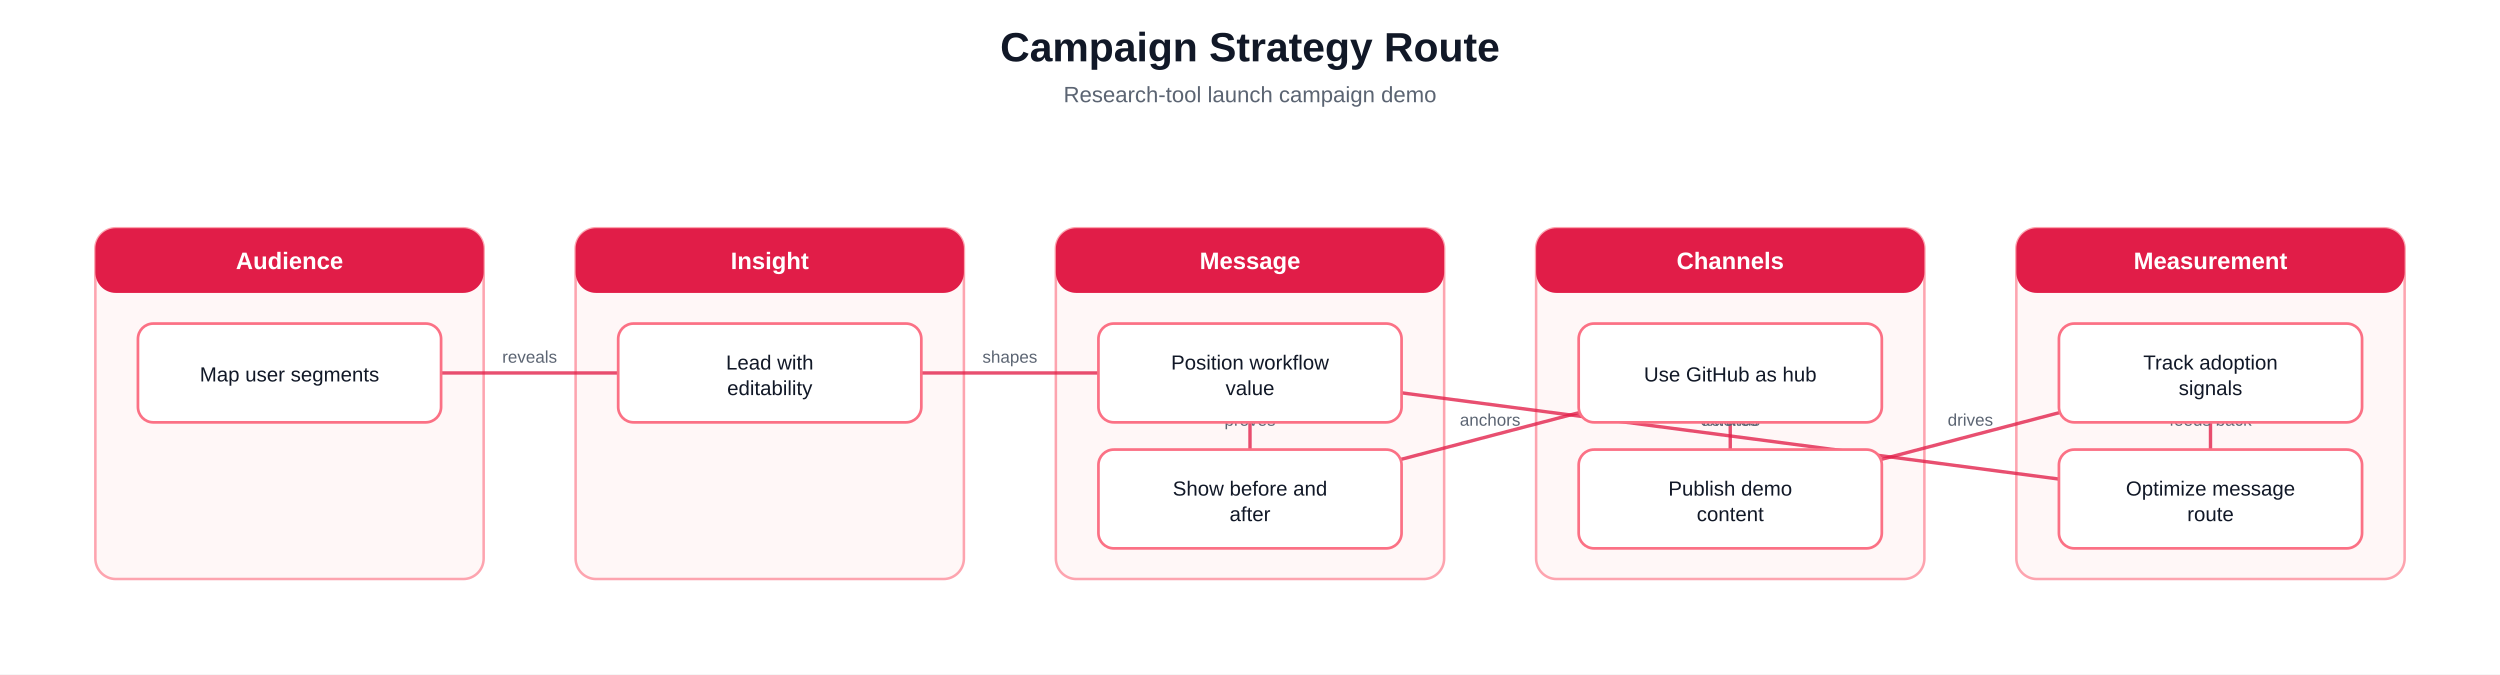
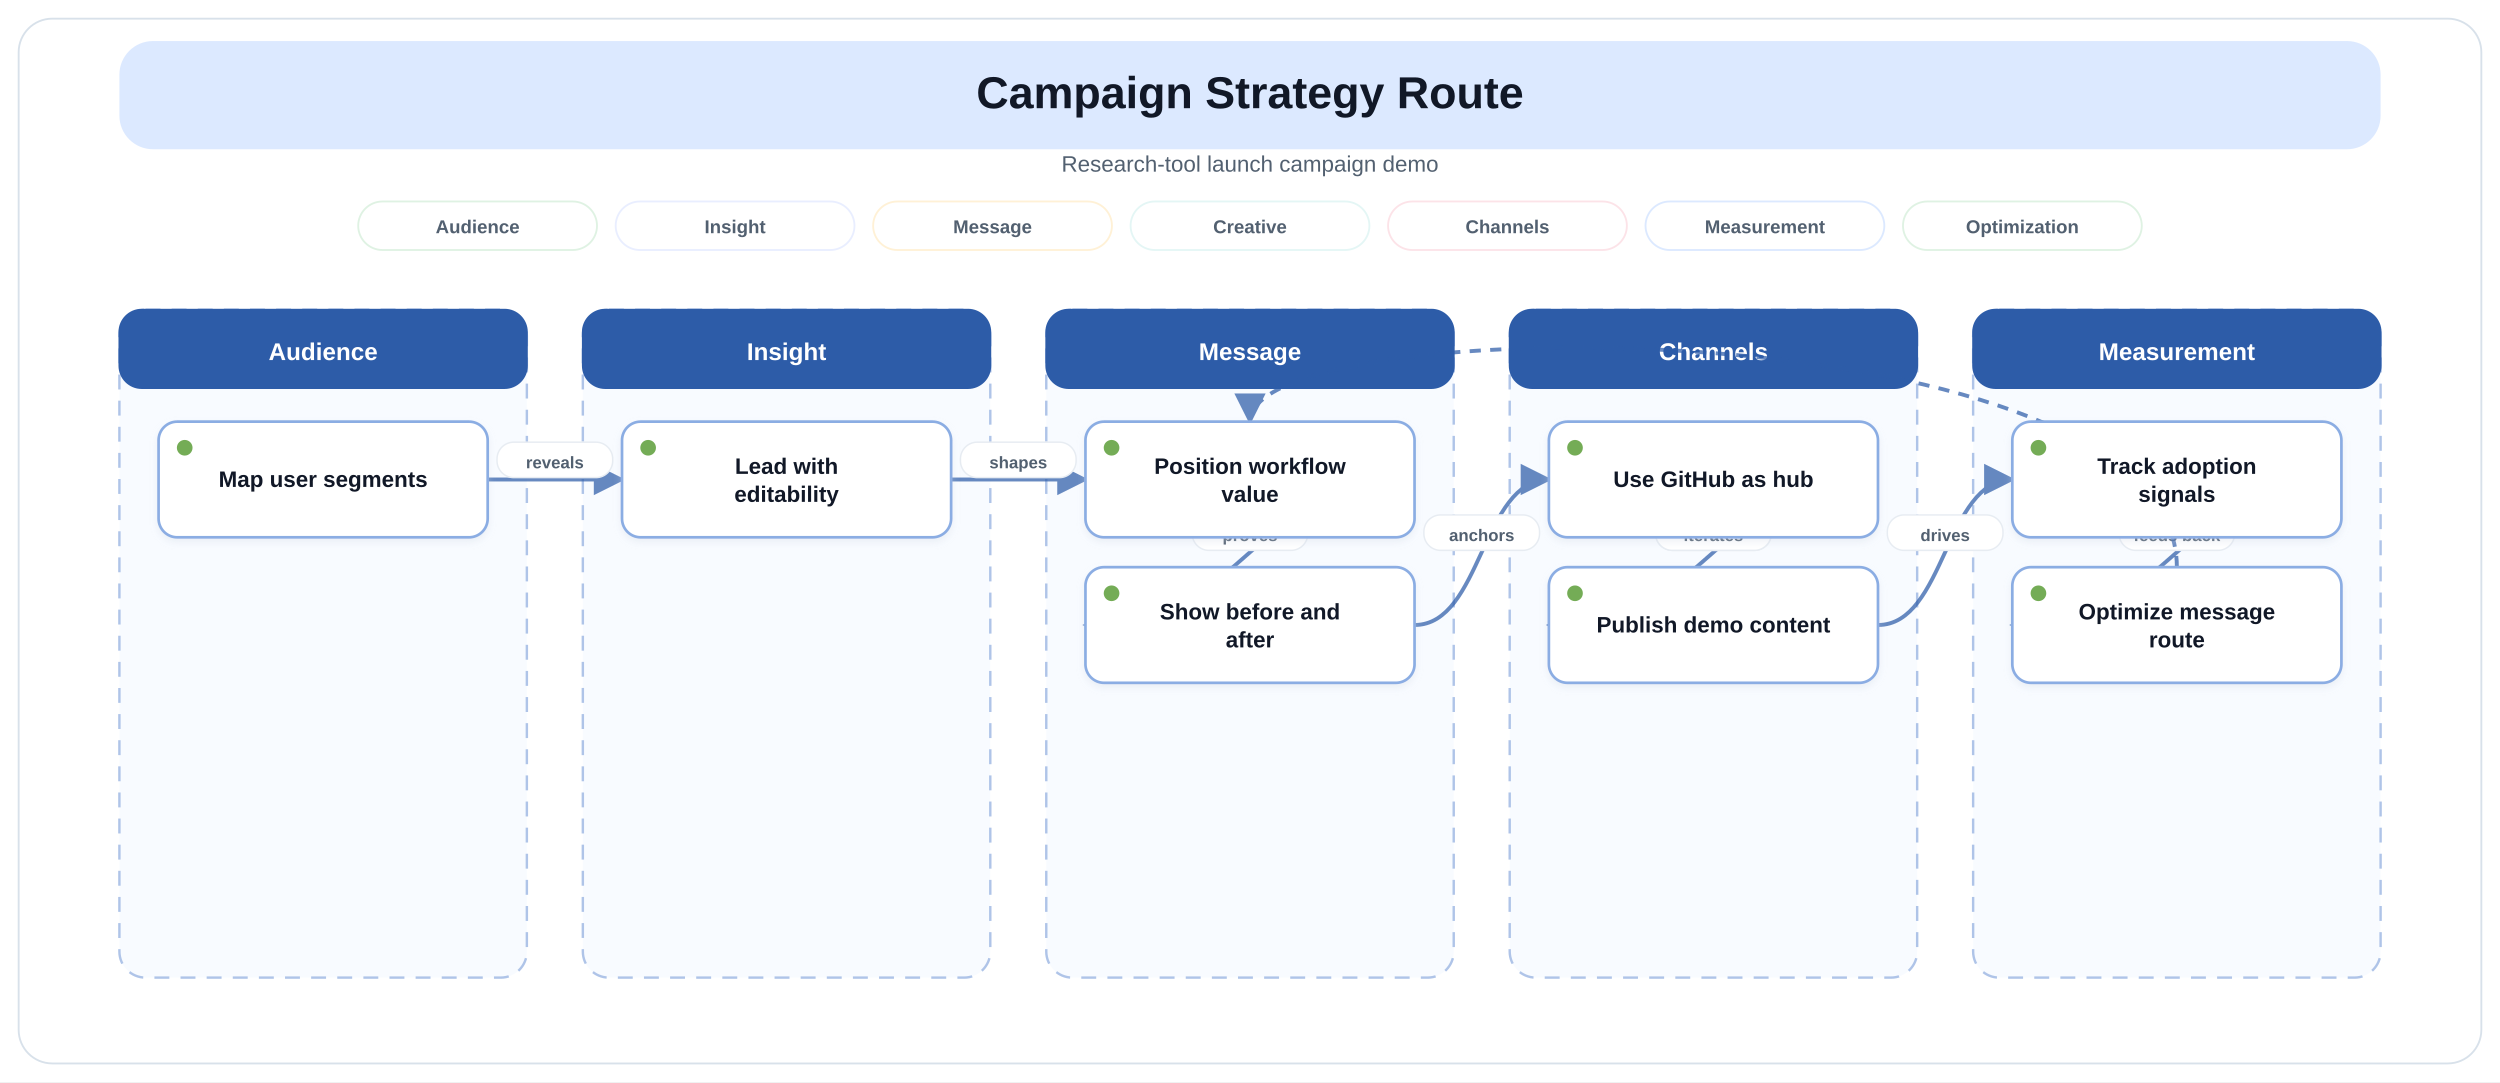
- <svg xmlns="http://www.w3.org/2000/svg" width="1468" height="396" viewBox="0 0 1468 396">
+ <svg xmlns="http://www.w3.org/2000/svg" width="1340" height="580" viewBox="0 0 1340 580">
  <defs>
    <marker id="arrow" viewBox="0 0 10 10" refX="9" refY="5" markerWidth="8" markerHeight="8" orient="auto-start-reverse">
-       <path d="M 0 0 L 10 5 L 0 10 z" fill="#E11D48" />
+       <path d="M 0 0 L 10 5 L 0 10 z" fill="#2D5CA8" />
    </marker>
+     <filter id="softShadow" x="-20%" y="-20%" width="140%" height="140%">
+       <feDropShadow dx="0" dy="2" stdDeviation="2" flood-color="#CBD5E1" flood-opacity="0.32" />
+     </filter>
  </defs>
  <rect width="100%" height="100%" fill="#FFFFFF" />
-   <text x="734.0" y="36" text-anchor="middle" font-size="24" font-family="Arial, Helvetica, sans-serif" font-weight="700" fill="#111827">Campaign Strategy Route</text>
-   <text x="734.0" y="60" text-anchor="middle" font-size="13" font-family="Arial, Helvetica, sans-serif" fill="#5B6472">Research-tool launch campaign demo</text>
-   <rect x="56.0" y="134.0" width="228.0" height="206.0" rx="12" fill="#FFF7F7" stroke="#FDA4AF" stroke-width="1.5" />
-   <rect x="56.0" y="134.0" width="228.0" height="38" rx="12" fill="#E11D48" />
-   <text x="170.0" y="158.0" text-anchor="middle" font-size="14" font-family="Arial, Helvetica, sans-serif" font-weight="700" fill="#FFFFFF">Audience</text>
-   <rect x="338.0" y="134.0" width="228.0" height="206.0" rx="12" fill="#FFF7F7" stroke="#FDA4AF" stroke-width="1.5" />
-   <rect x="338.0" y="134.0" width="228.0" height="38" rx="12" fill="#E11D48" />
-   <text x="452.0" y="158.0" text-anchor="middle" font-size="14" font-family="Arial, Helvetica, sans-serif" font-weight="700" fill="#FFFFFF">Insight</text>
-   <rect x="620.0" y="134.0" width="228.0" height="206.0" rx="12" fill="#FFF7F7" stroke="#FDA4AF" stroke-width="1.5" />
-   <rect x="620.0" y="134.0" width="228.0" height="38" rx="12" fill="#E11D48" />
-   <text x="734.0" y="158.0" text-anchor="middle" font-size="14" font-family="Arial, Helvetica, sans-serif" font-weight="700" fill="#FFFFFF">Message</text>
-   <rect x="902.0" y="134.0" width="228.0" height="206.0" rx="12" fill="#FFF7F7" stroke="#FDA4AF" stroke-width="1.5" />
-   <rect x="902.0" y="134.0" width="228.0" height="38" rx="12" fill="#E11D48" />
-   <text x="1016.0" y="158.0" text-anchor="middle" font-size="14" font-family="Arial, Helvetica, sans-serif" font-weight="700" fill="#FFFFFF">Channels</text>
-   <rect x="1184.0" y="134.0" width="228.0" height="206.0" rx="12" fill="#FFF7F7" stroke="#FDA4AF" stroke-width="1.5" />
-   <rect x="1184.0" y="134.0" width="228.0" height="38" rx="12" fill="#E11D48" />
-   <text x="1298.0" y="158.0" text-anchor="middle" font-size="14" font-family="Arial, Helvetica, sans-serif" font-weight="700" fill="#FFFFFF">Measurement</text>
-   <line x1="170.0" y1="219.0" x2="452.0" y2="219.0" stroke="#E11D48" stroke-width="2" marker-end="url(#arrow)" opacity="0.78" />
-   <text x="311.0" y="213.0" text-anchor="middle" font-size="10" font-family="Arial, Helvetica, sans-serif" fill="#5B6472">reveals</text>
-   <line x1="452.0" y1="219.0" x2="734.0" y2="219.0" stroke="#E11D48" stroke-width="2" marker-end="url(#arrow)" opacity="0.78" />
-   <text x="593.0" y="213.0" text-anchor="middle" font-size="10" font-family="Arial, Helvetica, sans-serif" fill="#5B6472">shapes</text>
-   <line x1="734.0" y1="219.0" x2="734.0" y2="293.0" stroke="#E11D48" stroke-width="2" marker-end="url(#arrow)" opacity="0.78" />
-   <text x="734.0" y="250.0" text-anchor="middle" font-size="10" font-family="Arial, Helvetica, sans-serif" fill="#5B6472">proves</text>
-   <line x1="734.0" y1="293.0" x2="1016.0" y2="219.0" stroke="#E11D48" stroke-width="2" marker-end="url(#arrow)" opacity="0.78" />
-   <text x="875.0" y="250.0" text-anchor="middle" font-size="10" font-family="Arial, Helvetica, sans-serif" fill="#5B6472">anchors</text>
-   <line x1="1016.0" y1="219.0" x2="1016.0" y2="293.0" stroke="#E11D48" stroke-width="2" marker-end="url(#arrow)" opacity="0.78" />
-   <text x="1016.0" y="250.0" text-anchor="middle" font-size="10" font-family="Arial, Helvetica, sans-serif" fill="#5B6472">extends</text>
-   <line x1="1016.0" y1="293.0" x2="1298.0" y2="219.0" stroke="#E11D48" stroke-width="2" marker-end="url(#arrow)" opacity="0.78" />
-   <text x="1157.0" y="250.0" text-anchor="middle" font-size="10" font-family="Arial, Helvetica, sans-serif" fill="#5B6472">drives</text>
-   <line x1="1298.0" y1="219.0" x2="1298.0" y2="293.0" stroke="#E11D48" stroke-width="2" marker-end="url(#arrow)" opacity="0.78" />
-   <text x="1298.0" y="250.0" text-anchor="middle" font-size="10" font-family="Arial, Helvetica, sans-serif" fill="#5B6472">feeds back</text>
-   <line x1="1298.0" y1="293.0" x2="734.0" y2="219.0" stroke="#E11D48" stroke-width="2" marker-end="url(#arrow)" opacity="0.78" />
-   <text x="1016.0" y="250.0" text-anchor="middle" font-size="10" font-family="Arial, Helvetica, sans-serif" fill="#5B6472">iterates</text>
+   <rect x="10.0" y="10.0" width="1320.0" height="560.0" rx="18" fill="none" stroke="#D8E1EA" stroke-width="1.0" />
+   <rect x="64.0" y="22.0" width="1212.0" height="58.0" rx="18" fill="#DCE9FF" stroke="none" stroke-width="1.5" />
+   <text x="670.0" y="58.0" text-anchor="middle" font-size="24" font-family="Arial, Helvetica, sans-serif" font-weight="700" fill="#111827">Campaign Strategy Route</text>
+   <text x="670.0" y="92.0" text-anchor="middle" font-size="12" font-family="Arial, Helvetica, sans-serif" font-weight="400" fill="#526070">Research-tool launch campaign demo</text>
+   <rect x="192.0" y="108.0" width="128.0" height="26.0" rx="13" fill="#FFFFFF" stroke="#DFF2E3" stroke-width="1.0" />
+   <text x="256.0" y="125.0" text-anchor="middle" font-size="10" font-family="Arial, Helvetica, sans-serif" font-weight="600" fill="#526070">Audience</text>
+   <rect x="330.0" y="108.0" width="128.0" height="26.0" rx="13" fill="#FFFFFF" stroke="#E9EEFF" stroke-width="1.0" />
+   <text x="394.0" y="125.0" text-anchor="middle" font-size="10" font-family="Arial, Helvetica, sans-serif" font-weight="600" fill="#526070">Insight</text>
+   <rect x="468.0" y="108.0" width="128.0" height="26.0" rx="13" fill="#FFFFFF" stroke="#FFF1D6" stroke-width="1.0" />
+   <text x="532.0" y="125.0" text-anchor="middle" font-size="10" font-family="Arial, Helvetica, sans-serif" font-weight="600" fill="#526070">Message</text>
+   <rect x="606.0" y="108.0" width="128.0" height="26.0" rx="13" fill="#FFFFFF" stroke="#E4F6F5" stroke-width="1.0" />
+   <text x="670.0" y="125.0" text-anchor="middle" font-size="10" font-family="Arial, Helvetica, sans-serif" font-weight="600" fill="#526070">Creative</text>
+   <rect x="744.0" y="108.0" width="128.0" height="26.0" rx="13" fill="#FFFFFF" stroke="#FCE3E8" stroke-width="1.0" />
+   <text x="808.0" y="125.0" text-anchor="middle" font-size="10" font-family="Arial, Helvetica, sans-serif" font-weight="600" fill="#526070">Channels</text>
+   <rect x="882.0" y="108.0" width="128.0" height="26.0" rx="13" fill="#FFFFFF" stroke="#DCE9FF" stroke-width="1.0" />
+   <text x="946.0" y="125.0" text-anchor="middle" font-size="10" font-family="Arial, Helvetica, sans-serif" font-weight="600" fill="#526070">Measurement</text>
+   <rect x="1020.0" y="108.0" width="128.0" height="26.0" rx="13" fill="#FFFFFF" stroke="#DFF2E3" stroke-width="1.0" />
+   <text x="1084.0" y="125.0" text-anchor="middle" font-size="10" font-family="Arial, Helvetica, sans-serif" font-weight="600" fill="#526070">Optimization</text>
+   <rect x="64.0" y="166.0" width="218.4" height="358.0" rx="14" fill="#F8FBFF" stroke="#AFC4E8" stroke-width="1.3" stroke-dasharray="8 6" />
+   <rect x="64.0" y="166.0" width="218.4" height="42.0" rx="12" fill="#2D5CA8" stroke="#2D5CA8" stroke-width="1.0" />
+   <text x="173.2" y="193.0" text-anchor="middle" font-size="13" font-family="Arial, Helvetica, sans-serif" font-weight="700" fill="#FFFFFF">Audience</text>
+   <rect x="312.4" y="166.0" width="218.4" height="358.0" rx="14" fill="#F8FBFF" stroke="#AFC4E8" stroke-width="1.3" stroke-dasharray="8 6" />
+   <rect x="312.4" y="166.0" width="218.4" height="42.0" rx="12" fill="#2D5CA8" stroke="#2D5CA8" stroke-width="1.0" />
+   <text x="421.6" y="193.0" text-anchor="middle" font-size="13" font-family="Arial, Helvetica, sans-serif" font-weight="700" fill="#FFFFFF">Insight</text>
+   <rect x="560.8" y="166.0" width="218.4" height="358.0" rx="14" fill="#F8FBFF" stroke="#AFC4E8" stroke-width="1.3" stroke-dasharray="8 6" />
+   <rect x="560.8" y="166.0" width="218.4" height="42.0" rx="12" fill="#2D5CA8" stroke="#2D5CA8" stroke-width="1.0" />
+   <text x="670.0" y="193.0" text-anchor="middle" font-size="13" font-family="Arial, Helvetica, sans-serif" font-weight="700" fill="#FFFFFF">Message</text>
+   <rect x="809.2" y="166.0" width="218.4" height="358.0" rx="14" fill="#F8FBFF" stroke="#AFC4E8" stroke-width="1.3" stroke-dasharray="8 6" />
+   <rect x="809.2" y="166.0" width="218.4" height="42.0" rx="12" fill="#2D5CA8" stroke="#2D5CA8" stroke-width="1.0" />
+   <text x="918.4" y="193.0" text-anchor="middle" font-size="13" font-family="Arial, Helvetica, sans-serif" font-weight="700" fill="#FFFFFF">Channels</text>
+   <rect x="1057.6" y="166.0" width="218.4" height="358.0" rx="14" fill="#F8FBFF" stroke="#AFC4E8" stroke-width="1.3" stroke-dasharray="8 6" />
+   <rect x="1057.6" y="166.0" width="218.4" height="42.0" rx="12" fill="#2D5CA8" stroke="#2D5CA8" stroke-width="1.0" />
+   <text x="1166.8" y="193.0" text-anchor="middle" font-size="13" font-family="Arial, Helvetica, sans-serif" font-weight="700" fill="#FFFFFF">Measurement</text>
+   <path d="M 261.4 257.0 C 297.4 257.0, 297.4 257.0, 333.4 257.0" fill="none" stroke="#2D5CA8" stroke-width="2.1" marker-end="url(#arrow)" opacity="0.72" />
+   <rect x="266.4" y="237.0" width="62.0" height="19.0" rx="9" fill="#FFFFFF" stroke="#E7ECF2" stroke-width="0.8" />
+   <text x="297.4" y="251.0" text-anchor="middle" font-size="9" font-family="Arial, Helvetica, sans-serif" font-weight="600" fill="#526070">reveals</text>
+   <path d="M 509.8 257.0 C 545.8 257.0, 545.8 257.0, 581.8 257.0" fill="none" stroke="#2D5CA8" stroke-width="2.1" marker-end="url(#arrow)" opacity="0.72" />
+   <rect x="514.8" y="237.0" width="62.0" height="19.0" rx="9" fill="#FFFFFF" stroke="#E7ECF2" stroke-width="0.8" />
+   <text x="545.8" y="251.0" text-anchor="middle" font-size="9" font-family="Arial, Helvetica, sans-serif" font-weight="600" fill="#526070">shapes</text>
+   <path d="M 758.2 257.0 C 670.0 257.0, 670.0 335.0, 581.8 335.0" fill="none" stroke="#2D5CA8" stroke-width="2.1" marker-end="url(#arrow)" opacity="0.72" />
+   <rect x="639.0" y="276.0" width="62.0" height="19.0" rx="9" fill="#FFFFFF" stroke="#E7ECF2" stroke-width="0.8" />
+   <text x="670.0" y="290.0" text-anchor="middle" font-size="9" font-family="Arial, Helvetica, sans-serif" font-weight="600" fill="#526070">proves</text>
+   <path d="M 758.2 335.0 C 794.2 335.0, 794.2 257.0, 830.2 257.0" fill="none" stroke="#2D5CA8" stroke-width="2.1" marker-end="url(#arrow)" opacity="0.72" />
+   <rect x="763.2" y="276.0" width="62.0" height="19.0" rx="9" fill="#FFFFFF" stroke="#E7ECF2" stroke-width="0.8" />
+   <text x="794.2" y="290.0" text-anchor="middle" font-size="9" font-family="Arial, Helvetica, sans-serif" font-weight="600" fill="#526070">anchors</text>
+   <path d="M 1006.6 257.0 C 918.4 257.0, 918.4 335.0, 830.2 335.0" fill="none" stroke="#2D5CA8" stroke-width="2.1" marker-end="url(#arrow)" opacity="0.72" />
+   <rect x="887.4" y="276.0" width="62.0" height="19.0" rx="9" fill="#FFFFFF" stroke="#E7ECF2" stroke-width="0.8" />
+   <text x="918.4" y="290.0" text-anchor="middle" font-size="9" font-family="Arial, Helvetica, sans-serif" font-weight="600" fill="#526070">extends</text>
+   <path d="M 1006.6 335.0 C 1042.6 335.0, 1042.6 257.0, 1078.6 257.0" fill="none" stroke="#2D5CA8" stroke-width="2.1" marker-end="url(#arrow)" opacity="0.72" />
+   <rect x="1011.6" y="276.0" width="62.0" height="19.0" rx="9" fill="#FFFFFF" stroke="#E7ECF2" stroke-width="0.8" />
+   <text x="1042.6" y="290.0" text-anchor="middle" font-size="9" font-family="Arial, Helvetica, sans-serif" font-weight="600" fill="#526070">drives</text>
+   <path d="M 1255.0 257.0 C 1166.8 257.0, 1166.8 335.0, 1078.6 335.0" fill="none" stroke="#2D5CA8" stroke-width="2.1" marker-end="url(#arrow)" opacity="0.72" />
+   <rect x="1135.8" y="276.0" width="62.0" height="19.0" rx="9" fill="#FFFFFF" stroke="#E7ECF2" stroke-width="0.8" />
+   <text x="1166.8" y="290.0" text-anchor="middle" font-size="9" font-family="Arial, Helvetica, sans-serif" font-weight="600" fill="#526070">feeds back</text>
+   <path d="M 1166.8 304.0 C 1166.8 164.0, 670.0 164.0, 670.0 226.0" fill="none" stroke="#2D5CA8" stroke-width="2.1" marker-end="url(#arrow)" opacity="0.72" stroke-dasharray="6 5" />
+   <rect x="887.4" y="276.0" width="62.0" height="19.0" rx="9" fill="#FFFFFF" stroke="#E7ECF2" stroke-width="0.8" />
+   <text x="918.4" y="290.0" text-anchor="middle" font-size="9" font-family="Arial, Helvetica, sans-serif" font-weight="600" fill="#526070">iterates</text>
  <g class="node" data-node="audience_segments" style="cursor:pointer">
-     <rect x="81.0" y="190.0" width="178.0" height="58.0" rx="9" fill="#FFFFFF" stroke="#FB7185" stroke-width="1.6" />
-     <text x="170.0" y="224.0" text-anchor="middle" font-size="12" font-family="Arial, Helvetica, sans-serif" fill="#111827">Map user segments</text>
+     <rect x="85.0" y="226.0" width="176.4" height="62.0" rx="10" fill="#FFFFFF" stroke="#8BADE3" stroke-width="1.45" filter="url(#softShadow)" />
+     <circle cx="99.0" cy="240.0" r="4.2" fill="#5E9F3B" opacity="0.86" />
+     <text x="173.2" y="261.0" text-anchor="middle" font-size="12" font-family="Arial, Helvetica, sans-serif" font-weight="600" fill="#111827">Map user segments</text>
  </g>
  <g class="node" data-node="insight_editable" style="cursor:pointer">
-     <rect x="363.0" y="190.0" width="178.0" height="58.0" rx="9" fill="#FFFFFF" stroke="#FB7185" stroke-width="1.6" />
-     <text x="452.0" y="217.0" text-anchor="middle" font-size="12" font-family="Arial, Helvetica, sans-serif" fill="#111827">Lead with</text>
-     <text x="452.0" y="232.0" text-anchor="middle" font-size="12" font-family="Arial, Helvetica, sans-serif" fill="#111827">editability</text>
+     <rect x="333.4" y="226.0" width="176.4" height="62.0" rx="10" fill="#FFFFFF" stroke="#8BADE3" stroke-width="1.45" filter="url(#softShadow)" />
+     <circle cx="347.4" cy="240.0" r="4.2" fill="#5E9F3B" opacity="0.86" />
+     <text x="421.6" y="254.0" text-anchor="middle" font-size="12" font-family="Arial, Helvetica, sans-serif" font-weight="600" fill="#111827">Lead with</text>
+     <text x="421.6" y="269.0" text-anchor="middle" font-size="12" font-family="Arial, Helvetica, sans-serif" font-weight="600" fill="#111827">editability</text>
  </g>
  <g class="node" data-node="message_positioning" style="cursor:pointer">
-     <rect x="645.0" y="190.0" width="178.0" height="58.0" rx="9" fill="#FFFFFF" stroke="#FB7185" stroke-width="1.6" />
-     <text x="734.0" y="217.0" text-anchor="middle" font-size="12" font-family="Arial, Helvetica, sans-serif" fill="#111827">Position workflow</text>
-     <text x="734.0" y="232.0" text-anchor="middle" font-size="12" font-family="Arial, Helvetica, sans-serif" fill="#111827">value</text>
+     <rect x="581.8" y="226.0" width="176.4" height="62.0" rx="10" fill="#FFFFFF" stroke="#8BADE3" stroke-width="1.45" filter="url(#softShadow)" />
+     <circle cx="595.8" cy="240.0" r="4.2" fill="#5E9F3B" opacity="0.86" />
+     <text x="670.0" y="254.0" text-anchor="middle" font-size="12" font-family="Arial, Helvetica, sans-serif" font-weight="600" fill="#111827">Position workflow</text>
+     <text x="670.0" y="269.0" text-anchor="middle" font-size="12" font-family="Arial, Helvetica, sans-serif" font-weight="600" fill="#111827">value</text>
  </g>
  <g class="node" data-node="message_proof" style="cursor:pointer">
-     <rect x="645.0" y="264.0" width="178.0" height="58.0" rx="9" fill="#FFFFFF" stroke="#FB7185" stroke-width="1.6" />
-     <text x="734.0" y="291.0" text-anchor="middle" font-size="12" font-family="Arial, Helvetica, sans-serif" fill="#111827">Show before and</text>
-     <text x="734.0" y="306.0" text-anchor="middle" font-size="12" font-family="Arial, Helvetica, sans-serif" fill="#111827">after</text>
+     <rect x="581.8" y="304.0" width="176.4" height="62.0" rx="10" fill="#FFFFFF" stroke="#8BADE3" stroke-width="1.45" filter="url(#softShadow)" />
+     <circle cx="595.8" cy="318.0" r="4.2" fill="#5E9F3B" opacity="0.86" />
+     <text x="670.0" y="332.0" text-anchor="middle" font-size="12" font-family="Arial, Helvetica, sans-serif" font-weight="600" fill="#111827">Show before and</text>
+     <text x="670.0" y="347.0" text-anchor="middle" font-size="12" font-family="Arial, Helvetica, sans-serif" font-weight="600" fill="#111827">after</text>
  </g>
  <g class="node" data-node="channels_github" style="cursor:pointer">
-     <rect x="927.0" y="190.0" width="178.0" height="58.0" rx="9" fill="#FFFFFF" stroke="#FB7185" stroke-width="1.6" />
-     <text x="1016.0" y="224.0" text-anchor="middle" font-size="12" font-family="Arial, Helvetica, sans-serif" fill="#111827">Use GitHub as hub</text>
+     <rect x="830.2" y="226.0" width="176.4" height="62.0" rx="10" fill="#FFFFFF" stroke="#8BADE3" stroke-width="1.45" filter="url(#softShadow)" />
+     <circle cx="844.2" cy="240.0" r="4.2" fill="#5E9F3B" opacity="0.86" />
+     <text x="918.4" y="261.0" text-anchor="middle" font-size="12" font-family="Arial, Helvetica, sans-serif" font-weight="600" fill="#111827">Use GitHub as hub</text>
  </g>
  <g class="node" data-node="channels_content" style="cursor:pointer">
-     <rect x="927.0" y="264.0" width="178.0" height="58.0" rx="9" fill="#FFFFFF" stroke="#FB7185" stroke-width="1.6" />
-     <text x="1016.0" y="291.0" text-anchor="middle" font-size="12" font-family="Arial, Helvetica, sans-serif" fill="#111827">Publish demo</text>
-     <text x="1016.0" y="306.0" text-anchor="middle" font-size="12" font-family="Arial, Helvetica, sans-serif" fill="#111827">content</text>
+     <rect x="830.2" y="304.0" width="176.4" height="62.0" rx="10" fill="#FFFFFF" stroke="#8BADE3" stroke-width="1.45" filter="url(#softShadow)" />
+     <circle cx="844.2" cy="318.0" r="4.2" fill="#5E9F3B" opacity="0.86" />
+     <text x="918.4" y="339.0" text-anchor="middle" font-size="12" font-family="Arial, Helvetica, sans-serif" font-weight="600" fill="#111827">Publish demo content</text>
  </g>
  <g class="node" data-node="measurement_metrics" style="cursor:pointer">
-     <rect x="1209.0" y="190.0" width="178.0" height="58.0" rx="9" fill="#FFFFFF" stroke="#FB7185" stroke-width="1.6" />
-     <text x="1298.0" y="217.0" text-anchor="middle" font-size="12" font-family="Arial, Helvetica, sans-serif" fill="#111827">Track adoption</text>
-     <text x="1298.0" y="232.0" text-anchor="middle" font-size="12" font-family="Arial, Helvetica, sans-serif" fill="#111827">signals</text>
+     <rect x="1078.6" y="226.0" width="176.4" height="62.0" rx="10" fill="#FFFFFF" stroke="#8BADE3" stroke-width="1.45" filter="url(#softShadow)" />
+     <circle cx="1092.6" cy="240.0" r="4.2" fill="#5E9F3B" opacity="0.86" />
+     <text x="1166.8" y="254.0" text-anchor="middle" font-size="12" font-family="Arial, Helvetica, sans-serif" font-weight="600" fill="#111827">Track adoption</text>
+     <text x="1166.8" y="269.0" text-anchor="middle" font-size="12" font-family="Arial, Helvetica, sans-serif" font-weight="600" fill="#111827">signals</text>
  </g>
  <g class="node" data-node="measurement_optimize" style="cursor:pointer">
-     <rect x="1209.0" y="264.0" width="178.0" height="58.0" rx="9" fill="#FFFFFF" stroke="#FB7185" stroke-width="1.6" />
-     <text x="1298.0" y="291.0" text-anchor="middle" font-size="12" font-family="Arial, Helvetica, sans-serif" fill="#111827">Optimize message</text>
-     <text x="1298.0" y="306.0" text-anchor="middle" font-size="12" font-family="Arial, Helvetica, sans-serif" fill="#111827">route</text>
+     <rect x="1078.6" y="304.0" width="176.4" height="62.0" rx="10" fill="#FFFFFF" stroke="#8BADE3" stroke-width="1.45" filter="url(#softShadow)" />
+     <circle cx="1092.6" cy="318.0" r="4.2" fill="#5E9F3B" opacity="0.86" />
+     <text x="1166.8" y="332.0" text-anchor="middle" font-size="12" font-family="Arial, Helvetica, sans-serif" font-weight="600" fill="#111827">Optimize message</text>
+     <text x="1166.8" y="347.0" text-anchor="middle" font-size="12" font-family="Arial, Helvetica, sans-serif" font-weight="600" fill="#111827">route</text>
  </g>
</svg>
